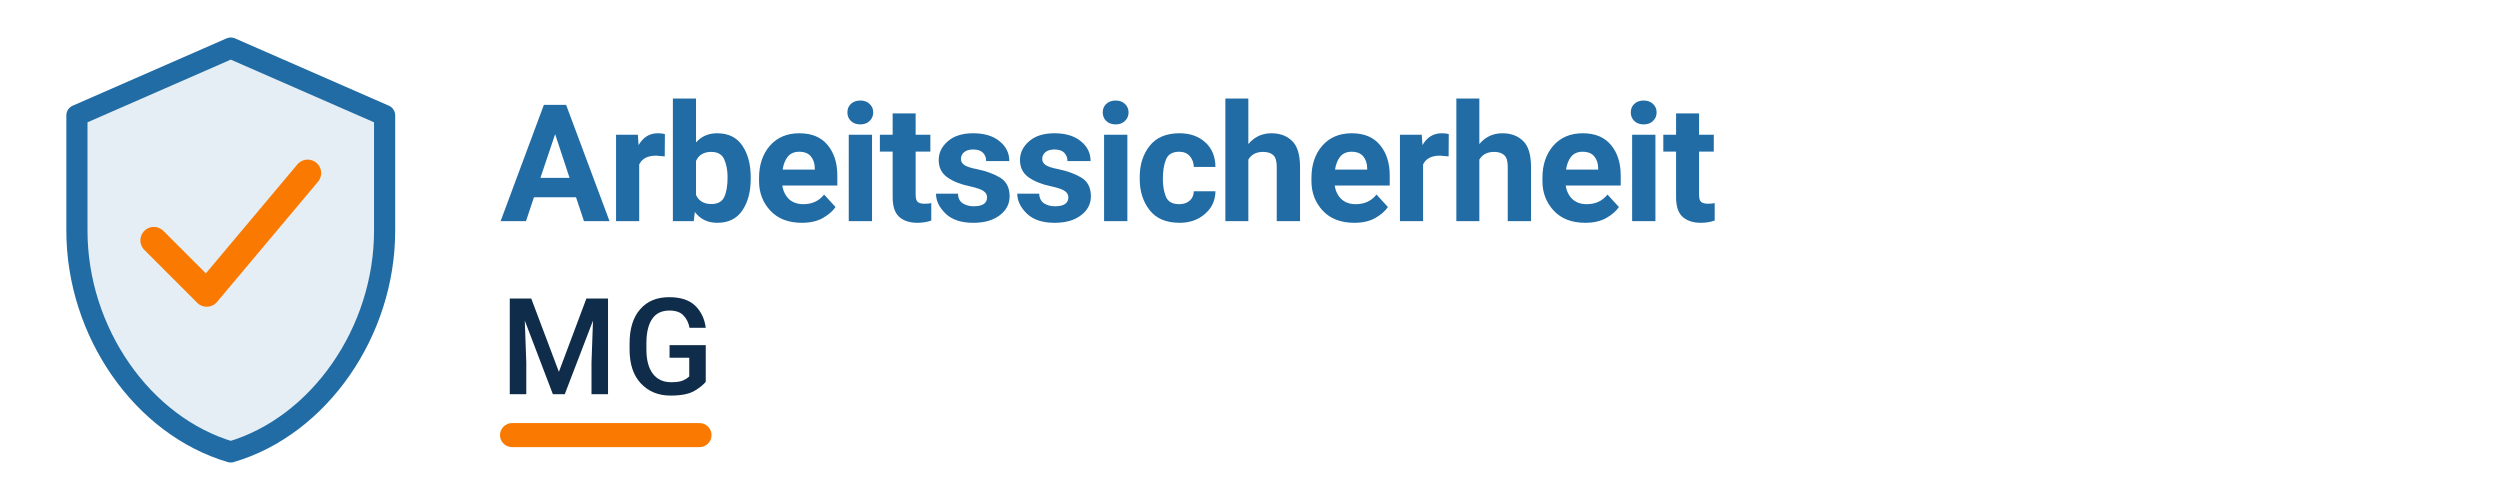
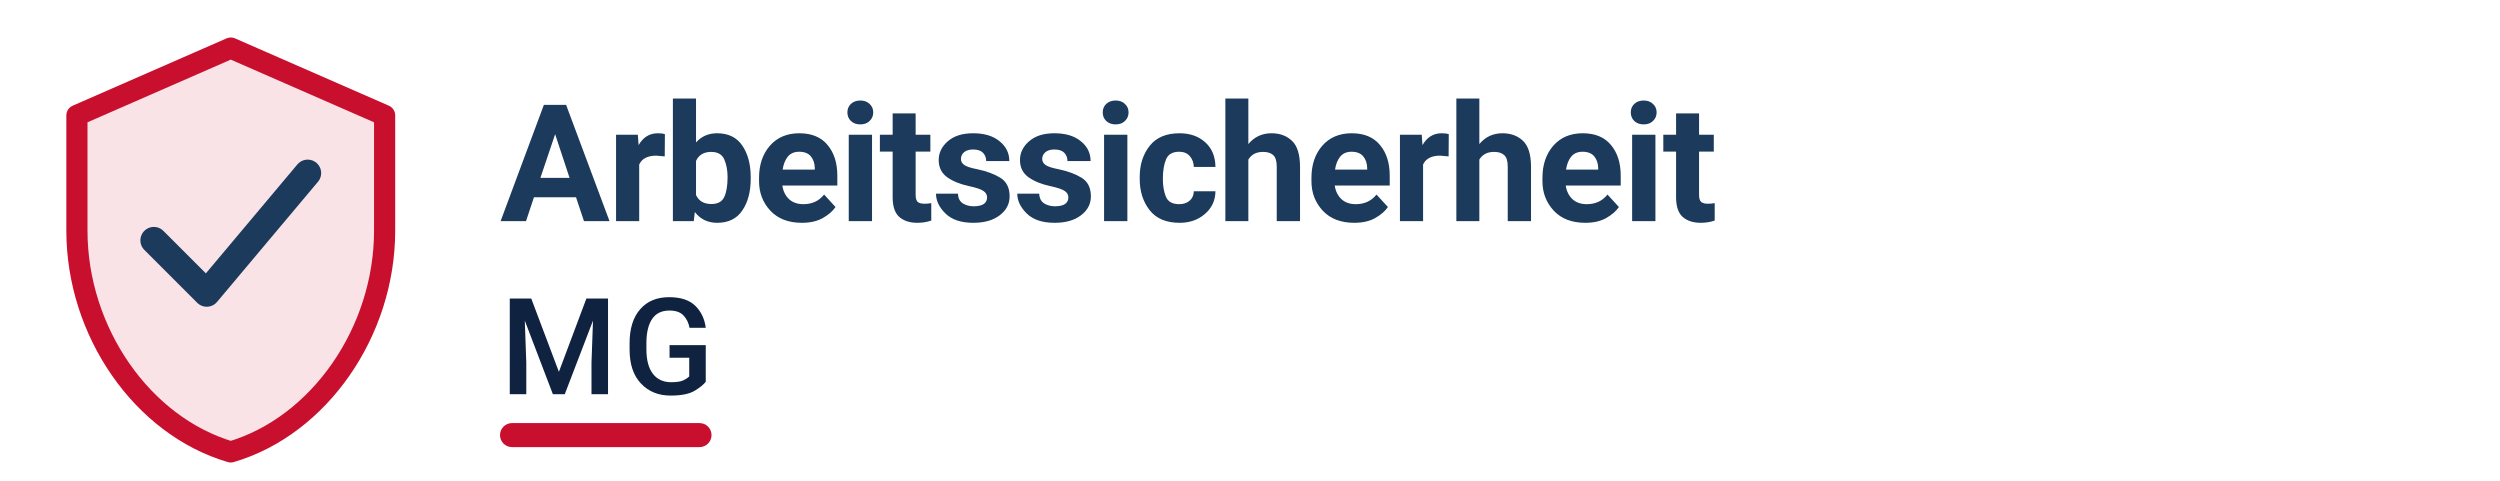
<svg xmlns="http://www.w3.org/2000/svg" viewBox="0 0 260 50" width="260" height="50">
  <g transform="translate(2, 3)">
-     <path d="M22 2L6 9v12c0 10.5 6.8 20.3 16 23 9.2-2.7 16-12.5 16-23V9L22 2z" fill="#216CA5" opacity="0.12" />
-     <path d="M22 2L6 9v12c0 10.5 6.8 20.3 16 23 9.2-2.7 16-12.5 16-23V9L22 2z" fill="none" stroke="#216CA5" stroke-width="2.2" stroke-linejoin="round" />
-     <path d="M14 22l5.5 5.5L30 15" fill="none" stroke="#FA7901" stroke-width="2.8" stroke-linecap="round" stroke-linejoin="round" />
+     <path d="M22 2L6 9v12c0 10.5 6.8 20.3 16 23 9.2-2.7 16-12.5 16-23V9L22 2z" fill="#C8102E" opacity="0.12" />
+     <path d="M22 2L6 9v12c0 10.5 6.8 20.3 16 23 9.2-2.7 16-12.5 16-23V9L22 2z" fill="none" stroke="#C8102E" stroke-width="2.2" stroke-linejoin="round" />
+     <path d="M14 22l5.5 5.5L30 15" fill="none" stroke="#1B3A5C" stroke-width="2.8" stroke-linecap="round" stroke-linejoin="round" />
  </g>
-   <text x="52" y="23" font-family="system-ui, -apple-system, 'Segoe UI', Roboto, Helvetica, Arial, sans-serif" font-size="17" font-weight="700" fill="#216CA5" letter-spacing="-0.3">Arbeitssicherheit</text>
-   <text x="52" y="41" font-family="system-ui, -apple-system, 'Segoe UI', Roboto, Helvetica, Arial, sans-serif" font-size="14" font-weight="500" fill="#0F2D4A" letter-spacing="0.5">MG</text>
-   <rect x="52" y="44" width="22" height="2.5" rx="1.25" fill="#FA7901" />
+   <text x="52" y="23" font-family="system-ui, -apple-system, 'Segoe UI', Roboto, Helvetica, Arial, sans-serif" font-size="17" font-weight="700" fill="#1B3A5C" letter-spacing="-0.3">Arbeitssicherheit</text>
+   <text x="52" y="41" font-family="system-ui, -apple-system, 'Segoe UI', Roboto, Helvetica, Arial, sans-serif" font-size="14" font-weight="500" fill="#0F2240" letter-spacing="0.5">MG</text>
+   <rect x="52" y="44" width="22" height="2.5" rx="1.25" fill="#C8102E" />
</svg>
